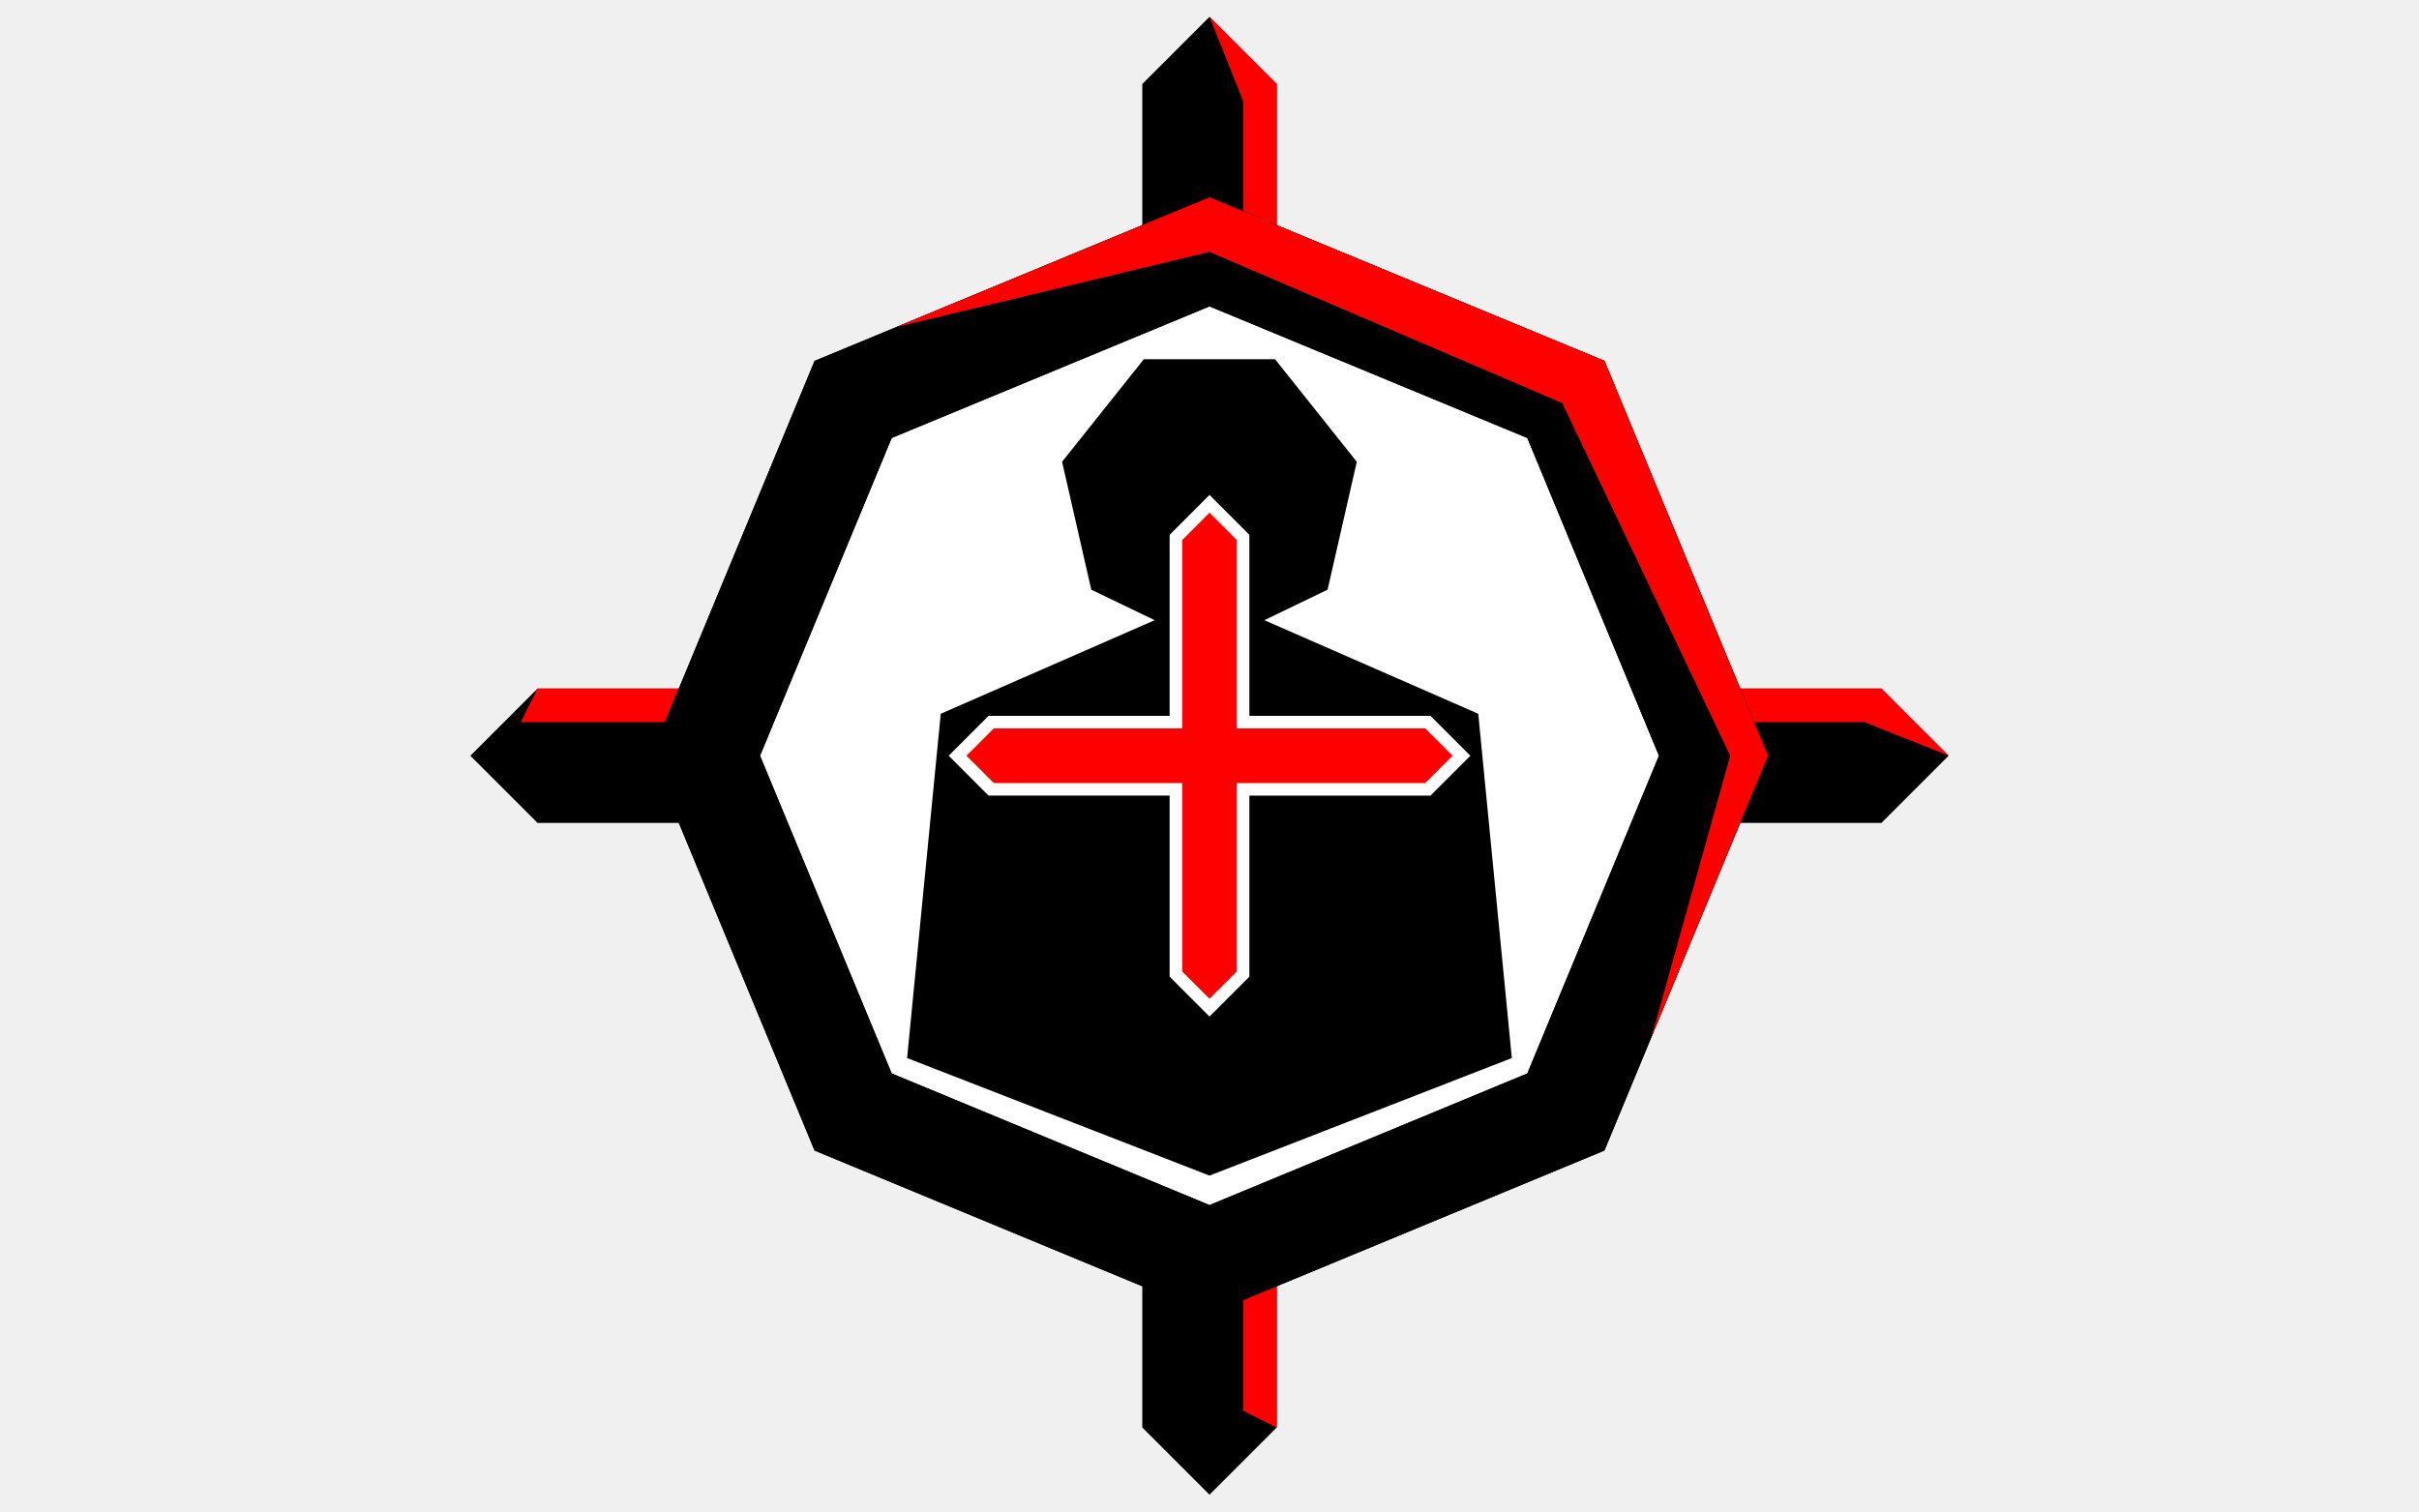
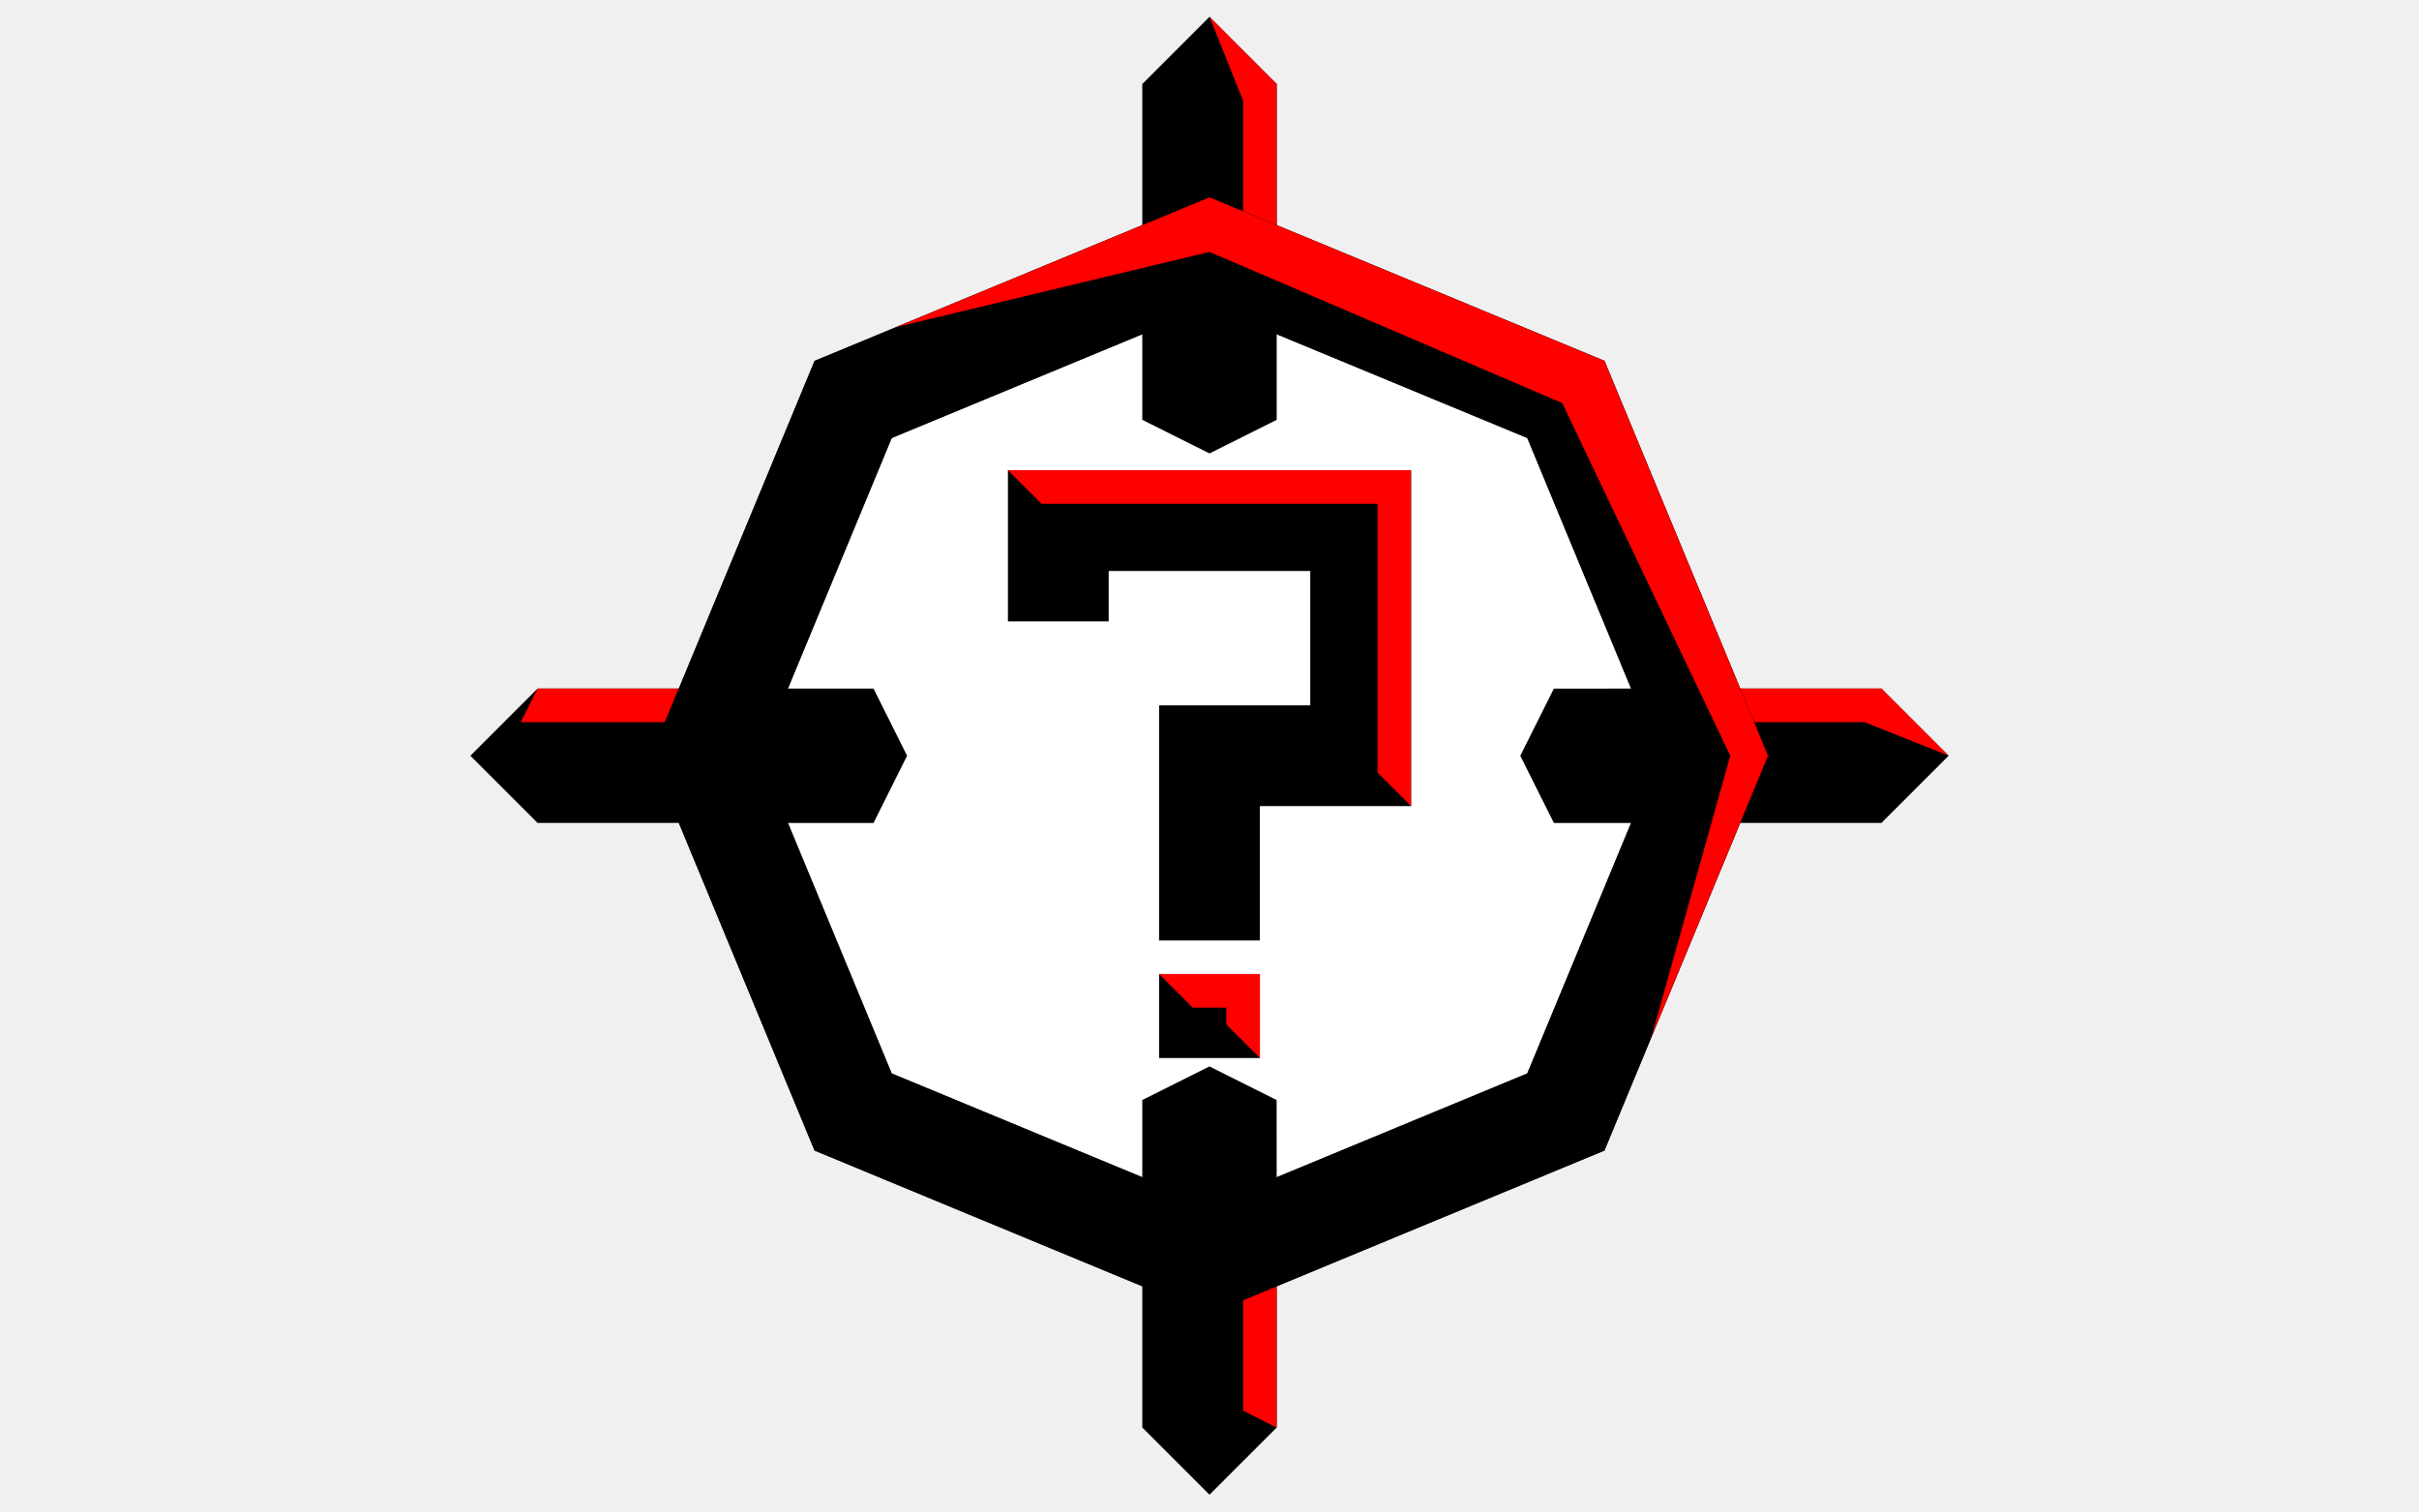
<svg xmlns="http://www.w3.org/2000/svg" width="144" height="90" viewBox="0 0 38.1 23.813" version="1.1" id="svg8">
  <defs id="defs2">
    <clipPath clipPathUnits="userSpaceOnUse" id="clipPath942">
      <path style="fill:none;stroke:#000000;stroke-width:0.265px;stroke-linecap:butt;stroke-linejoin:miter;stroke-opacity:1" d="M 25.4,18.521 27.252,11.906 24.606,6.35 19.05,3.969 12.435,5.556 V 2.646 H 28.84 V 18.521 Z" id="path944" />
    </clipPath>
  </defs>
-   <g id="layer1">
+   <g id="layer8" style="display:none">
+     <path style="display:inline;fill:none;fill-opacity:1;stroke:#ffffff;stroke-width:2.117;stroke-linecap:round;stroke-miterlimit:4;stroke-dasharray:none;stroke-opacity:1;stop-color:#000000" id="path837-9-2" d="m 26.988,11.906 -2.325,5.613 -5.613,2.325 -5.613,-2.325 -2.325,-5.613 2.325,-5.613 5.613,-2.325 5.613,2.325 z" />
+     <path style="fill:none;stroke:#ffffff;stroke-width:0.265px;stroke-linecap:butt;stroke-linejoin:miter;stroke-opacity:1" d="m 26.326,12.965 3.307,-2e-6 1.058,-1.058 -1.058,-1.058 h -3.307 z" id="path1193" />
+     <path style="fill:none;stroke:#ffffff;stroke-width:0.265px;stroke-linecap:butt;stroke-linejoin:miter;stroke-opacity:1" d="m 11.774,12.965 -3.307,-2e-6 -1.058,-1.058 1.058,-1.058 h 3.307 z" id="path1193-5" />
+     <path style="fill:none;stroke:#ffffff;stroke-width:0.265px;stroke-linecap:butt;stroke-linejoin:miter;stroke-opacity:1" d="m 17.992,4.63 2e-6,-3.307 1.058,-1.058 1.058,1.058 v 3.307 z" id="path1193-5-6" />
+     <path style="fill:none;stroke:#ffffff;stroke-width:0.265px;stroke-linecap:butt;stroke-linejoin:miter;stroke-opacity:1" d="m 17.992,19.182 2e-6,3.307 1.058,1.058 1.058,-1.058 v -3.307 z" id="path1193-5-6-0" />
+   </g>
+   <g id="layer1" style="display:inline">
    <g id="g1011">
      <g id="g895-5" transform="rotate(90,19.05,11.90625)">
        <path style="fill:none;stroke:#000000;stroke-width:2.117;stroke-linecap:butt;stroke-linejoin:bevel;stroke-miterlimit:4;stroke-dasharray:none;stroke-opacity:1" d="M 19.05,22.49 V 1.323" id="path839-0" />
        <path style="fill:#000000;fill-opacity:1;stroke:none;stroke-width:1.058;stroke-linecap:butt;stroke-linejoin:bevel;stroke-miterlimit:4;stroke-dasharray:none;stroke-opacity:1;stop-color:#000000" id="path843-1" d="m 17.992,1.323 1.058,-1.058 1.058,1.058 -1.058,1.058 z" />
        <path style="fill:#000000;fill-opacity:1;stroke:none;stroke-width:1.058;stroke-linecap:butt;stroke-linejoin:bevel;stroke-miterlimit:4;stroke-dasharray:none;stroke-opacity:1;stop-color:#000000" id="path843-7-4" d="m 17.992,22.49 1.058,-1.058 1.058,1.058 L 19.05,23.548 Z" />
      </g>
      <g id="g895">
-         <path style="fill:none;stroke:#000000;stroke-width:2.117;stroke-linecap:butt;stroke-linejoin:bevel;stroke-miterlimit:4;stroke-dasharray:none;stroke-opacity:1" d="m 19.05,22.49 0,-21.167" id="path839" />
+         <path style="fill:none;stroke:#000000;stroke-width:2.117;stroke-linecap:butt;stroke-linejoin:bevel;stroke-miterlimit:4;stroke-dasharray:none;stroke-opacity:1" d="M 19.05,22.49 V 1.323" id="path839" />
        <path style="fill:#000000;fill-opacity:1;stroke:none;stroke-width:1.058;stroke-linecap:butt;stroke-linejoin:bevel;stroke-miterlimit:4;stroke-dasharray:none;stroke-opacity:1;stop-color:#000000" id="path843" d="m 17.992,1.323 1.058,-1.058 1.058,1.058 -1.058,1.058 z" />
        <path style="fill:#000000;fill-opacity:1;stroke:none;stroke-width:1.058;stroke-linecap:butt;stroke-linejoin:bevel;stroke-miterlimit:4;stroke-dasharray:none;stroke-opacity:1;stop-color:#000000" id="path843-7" d="m 17.992,22.49 1.058,-1.058 1.058,1.058 L 19.05,23.548 Z" />
      </g>
-       <path style="fill:#ff0000;fill-opacity:1;stroke:none;stroke-width:0.265px;stroke-linecap:butt;stroke-linejoin:miter;stroke-opacity:1" d="M 30.692,11.906 29.369,11.377 h -2.117 l 0,-0.529 h 2.381 z" id="path946" />
-       <path style="fill:#ff0000;fill-opacity:1;stroke:none;stroke-width:0.265px;stroke-linecap:butt;stroke-linejoin:miter;stroke-opacity:1" d="M 19.05,0.265 19.579,1.587 v 2.117 l 0.529,0 v -2.381 z" id="path946-6" />
-       <path style="fill:#ff0000;stroke:none;stroke-width:0.265px;stroke-linecap:butt;stroke-linejoin:miter;stroke-opacity:1;fill-opacity:1" d="M 20.108,22.49 19.579,22.225 V 19.844 h 0.529 z" id="path963" />
+       <path style="fill:#ff0000;fill-opacity:1;stroke:none;stroke-width:0.265px;stroke-linecap:butt;stroke-linejoin:miter;stroke-opacity:1" d="M 30.692,11.906 29.369,11.377 h -2.117 v -0.529 h 2.381 z" id="path946" />
+       <path style="fill:#ff0000;fill-opacity:1;stroke:none;stroke-width:0.265px;stroke-linecap:butt;stroke-linejoin:miter;stroke-opacity:1" d="M 19.05,0.265 19.579,1.587 v 2.117 h 0.529 v -2.381 z" id="path946-6" />
+       <path style="fill:#ff0000;fill-opacity:1;stroke:none;stroke-width:0.265px;stroke-linecap:butt;stroke-linejoin:miter;stroke-opacity:1" d="M 20.108,22.49 19.579,22.225 V 19.844 h 0.529 z" id="path963" />
      <path style="fill:#ff0000;fill-opacity:1;stroke:none;stroke-width:0.265px;stroke-linecap:butt;stroke-linejoin:miter;stroke-opacity:1" d="m 8.202,11.377 0.265,-0.529 h 2.381 v 0.529 z" id="path963-0" />
    </g>
    <path style="fill:#ffffff;fill-opacity:1;stroke:#000000;stroke-width:1.587;stroke-linecap:round;stroke-miterlimit:4;stroke-dasharray:none;stroke-opacity:1;stop-color:#000000" id="path837" d="m 26.988,11.906 -2.325,5.613 -5.613,2.325 -5.613,-2.325 -2.325,-5.613 2.325,-5.613 5.613,-2.325 5.613,2.325 z" />
+   </g>
+   <g id="layer4">
+     <g id="g1054">
+       <g id="g970" style="stroke:none" transform="translate(4.000003e-8,0.2645831)">
+         <path style="fill:#000000;stroke:none;stroke-width:0.265px;stroke-linecap:butt;stroke-linejoin:miter;stroke-opacity:1" d="m 18.256,14.552 h 1.587 V 12.435 H 22.225 V 7.144 h -6.35 v 2.381 h 1.587 V 8.731 H 20.637 v 2.117 h -2.381 z" id="path924" />
+         <path style="fill:#000000;stroke:none;stroke-width:0.265px;stroke-linecap:butt;stroke-linejoin:miter;stroke-opacity:1" d="m 18.256,15.081 v 1.323 h 1.587 V 15.081 Z" id="path926" />
+       </g>
+       <path style="fill:#ff0000;stroke:none;stroke-width:0.265px;stroke-linecap:butt;stroke-linejoin:miter;stroke-opacity:1" d="m 15.875,7.408 0.529,0.529 h 5.292 V 12.171 L 22.225,12.7 V 7.408 Z" id="path972" />
+       <path style="fill:#ff0000;stroke:none;stroke-width:0.265px;stroke-linecap:butt;stroke-linejoin:miter;stroke-opacity:1" d="M 19.844,16.669 19.315,16.14 V 15.875 h -0.529 l -0.529,-0.529 h 1.587 z" id="path974" />
+     </g>
+   </g>
+   <g id="layer7" style="display:none">
+     <path style="display:inline;fill:#000000;stroke:#ffffff;stroke-width:0.529;stroke-linecap:butt;stroke-linejoin:miter;stroke-miterlimit:4;stroke-dasharray:none;stroke-opacity:1" d="M 32.544,9.525 H 34.131 V 7.408 H 36.513 V 2.117 h -6.35 v 2.381 h 1.587 V 3.704 H 34.925 v 2.117 h -2.381 z" id="path924-8-0-5" />
+     <path style="display:inline;fill:#000000;stroke:#ffffff;stroke-width:0.529;stroke-linecap:butt;stroke-linejoin:miter;stroke-miterlimit:4;stroke-dasharray:none;stroke-opacity:1" d="m 32.544,10.054 v 1.323 h 1.587 v -1.323 z" id="path926-2-5-6" />
+     <path style="display:inline;fill:#000000;stroke:#ffffff;stroke-width:0.529;stroke-linecap:butt;stroke-linejoin:miter;stroke-miterlimit:4;stroke-dasharray:none;stroke-opacity:1" d="m 3.969,9.525 h 1.587 V 7.408 H 7.938 V 2.117 H 1.587 v 2.381 h 1.587 V 3.704 H 6.35 V 5.821 H 3.969 Z" id="path924-8-0" />
+     <path style="display:inline;fill:#000000;stroke:#ffffff;stroke-width:0.529;stroke-linecap:butt;stroke-linejoin:miter;stroke-miterlimit:4;stroke-dasharray:none;stroke-opacity:1" d="m 3.969,10.054 v 1.323 h 1.588 v -1.323 z" id="path926-2-5" />
+     <g id="g1054-7" transform="translate(-14.2875,-5.291667)">
+       <g id="g970-2" style="stroke:none" transform="translate(4.000003e-8,0.2645831)">
+         <path style="fill:#000000;stroke:none;stroke-width:0.265px;stroke-linecap:butt;stroke-linejoin:miter;stroke-opacity:1" d="m 18.256,14.552 h 1.587 V 12.435 H 22.225 V 7.144 h -6.35 v 2.381 h 1.587 V 8.731 H 20.637 v 2.117 h -2.381 z" id="path924-8" />
+         <path style="fill:#000000;stroke:none;stroke-width:0.265px;stroke-linecap:butt;stroke-linejoin:miter;stroke-opacity:1" d="m 18.256,15.081 v 1.323 h 1.587 V 15.081 Z" id="path926-2" />
+       </g>
+       <path style="fill:#ff0000;stroke:none;stroke-width:0.265px;stroke-linecap:butt;stroke-linejoin:miter;stroke-opacity:1" d="m 15.875,7.408 0.529,0.529 h 5.292 V 12.171 L 22.225,12.7 V 7.408 Z" id="path972-8" />
+       <path style="fill:#ff0000;stroke:none;stroke-width:0.265px;stroke-linecap:butt;stroke-linejoin:miter;stroke-opacity:1" d="M 19.844,16.669 19.315,16.14 V 15.875 h -0.529 l -0.529,-0.529 h 1.587 z" id="path974-8" />
+     </g>
+     <g id="g1054-7-4" transform="translate(14.2875,-5.291667)">
+       <g id="g970-2-8" style="stroke:none" transform="translate(4.000003e-8,0.2645831)">
+         <path style="fill:#000000;stroke:none;stroke-width:0.265px;stroke-linecap:butt;stroke-linejoin:miter;stroke-opacity:1" d="m 18.256,14.552 h 1.587 V 12.435 H 22.225 V 7.144 h -6.35 v 2.381 h 1.587 V 8.731 H 20.637 v 2.117 h -2.381 z" id="path924-8-4" />
+         <path style="fill:#000000;stroke:none;stroke-width:0.265px;stroke-linecap:butt;stroke-linejoin:miter;stroke-opacity:1" d="m 18.256,15.081 v 1.323 h 1.587 V 15.081 Z" id="path926-2-8" />
+       </g>
+       <path style="fill:#ff0000;stroke:none;stroke-width:0.265px;stroke-linecap:butt;stroke-linejoin:miter;stroke-opacity:1" d="m 15.875,7.408 0.529,0.529 h 5.292 V 12.171 L 22.225,12.7 V 7.408 Z" id="path972-8-0" />
+       <path style="fill:#ff0000;stroke:none;stroke-width:0.265px;stroke-linecap:butt;stroke-linejoin:miter;stroke-opacity:1" d="M 19.844,16.669 19.315,16.14 V 15.875 h -0.529 l -0.529,-0.529 h 1.587 z" id="path974-8-1" />
+     </g>
+   </g>
+   <g id="layer3" style="display:none">
+     <g id="g1085" style="fill:#000000;fill-opacity:1" transform="translate(0,-0.9260414)">
+       <path style="fill:#000000;fill-opacity:1;stroke:none;stroke-width:0.265px;stroke-linecap:butt;stroke-linejoin:miter;stroke-opacity:1" d="M 14.287,17.595 14.817,12.171 19.05,10.319 23.283,12.171 23.812,17.595 19.05,19.447 Z" id="path1013" />
+       <path style="fill:#000000;fill-opacity:1;stroke:none;stroke-width:0.794;stroke-linecap:butt;stroke-linejoin:miter;stroke-miterlimit:4;stroke-dasharray:none;stroke-opacity:1;stop-color:#000000" id="path1015" d="m 19.05,11.113 -1.862,-0.897 -0.46,-2.015 1.288,-1.616 2.066,-7e-7 1.288,1.616 -0.46,2.015 z" />
+     </g>
+   </g>
+   <g id="layer6">
+     <g id="g1026">
+       <path style="fill:#000000;stroke:none;stroke-width:0.265px;stroke-linecap:butt;stroke-linejoin:miter;stroke-opacity:1" d="m 11.906,10.848 v 2.117 h 1.852 L 14.287,11.906 13.758,10.848 Z" id="path1007" />
+       <path style="fill:#000000;stroke:none;stroke-width:0.265px;stroke-linecap:butt;stroke-linejoin:miter;stroke-opacity:1" d="m 26.326,10.848 v 2.117 h -1.852 l -0.529,-1.058 0.529,-1.058 z" id="path1007-1" />
+     </g>
+     <g id="g1026-5" transform="rotate(90,19.05,11.90625)">
+       <path style="fill:#000000;stroke:none;stroke-width:0.265px;stroke-linecap:butt;stroke-linejoin:miter;stroke-opacity:1" d="m 11.906,10.848 v 2.117 h 1.852 L 14.287,11.906 13.758,10.848 Z" id="path1007-2" />
+       <path style="fill:#000000;stroke:none;stroke-width:0.265px;stroke-linecap:butt;stroke-linejoin:miter;stroke-opacity:1" d="m 26.326,10.848 v 2.117 h -1.852 l -0.529,-1.058 0.529,-1.058 z" id="path1007-1-5" />
+     </g>
+   </g>
+   <g id="layer2" style="display:inline">
    <g id="g997">
      <path style="fill:none;fill-opacity:1;stroke:#000000;stroke-width:1.587;stroke-linecap:round;stroke-miterlimit:4;stroke-dasharray:none;stroke-opacity:1;stop-color:#000000" id="path837-9" d="m 26.988,11.906 -2.325,5.613 -5.613,2.325 -5.613,-2.325 -2.325,-5.613 2.325,-5.613 5.613,-2.325 5.613,2.325 z" />
      <path style="fill:none;fill-opacity:1;stroke:#ff0000;stroke-width:1.587;stroke-linecap:round;stroke-miterlimit:4;stroke-dasharray:none;stroke-opacity:1;stop-color:#000000" id="path837-6" d="m 26.988,11.906 -2.325,5.613 -5.613,2.325 -5.613,-2.325 -2.325,-5.613 2.325,-5.613 5.613,-2.325 5.613,2.325 z" clip-path="url(#clipPath942)" />
    </g>
-     <g id="g1085" style="fill:#000000;fill-opacity:1" transform="translate(0,-0.9260414)">
-       <path style="fill:#000000;fill-opacity:1;stroke:none;stroke-width:0.265px;stroke-linecap:butt;stroke-linejoin:miter;stroke-opacity:1" d="M 14.287,17.595 14.817,12.171 19.05,10.319 23.283,12.171 23.812,17.595 19.05,19.447 Z" id="path1013" />
-       <path style="fill:#000000;fill-opacity:1;stroke:none;stroke-width:0.794;stroke-linecap:butt;stroke-linejoin:miter;stroke-miterlimit:4;stroke-dasharray:none;stroke-opacity:1;stop-color:#000000" id="path1015" d="m 19.05,11.113 -1.862,-0.897 -0.46,-2.015 1.288,-1.616 2.066,-7e-7 1.288,1.616 -0.46,2.015 z" />
-     </g>
-     <path style="fill:#ff0000;stroke:#ffffff;stroke-width:0.198;stroke-linecap:butt;stroke-linejoin:miter;stroke-opacity:1;fill-opacity:1;stroke-miterlimit:4;stroke-dasharray:none" d="m 18.521,15.346 0.529,0.529 0.529,-0.529 v -2.91 h 2.91 L 23.019,11.906 22.49,11.377 H 19.579 V 8.467 L 19.05,7.937 18.521,8.467 v 2.91 h -2.91 l -0.529,0.529 0.529,0.529 h 2.91 z" id="path1081" />
+   </g>
+   <g id="layer5" style="display:none">
+     <path style="display:inline;fill:#ff0000;fill-opacity:1;stroke:#ffffff;stroke-width:0.198;stroke-linecap:butt;stroke-linejoin:miter;stroke-miterlimit:4;stroke-dasharray:none;stroke-opacity:1" d="m 18.521,15.346 0.529,0.529 0.529,-0.529 v -2.91 h 2.91 L 23.019,11.906 22.49,11.377 H 19.579 V 8.467 L 19.05,7.937 18.521,8.467 v 2.91 h -2.91 l -0.529,0.529 0.529,0.529 h 2.91 z" id="path1081" />
  </g>
</svg>
